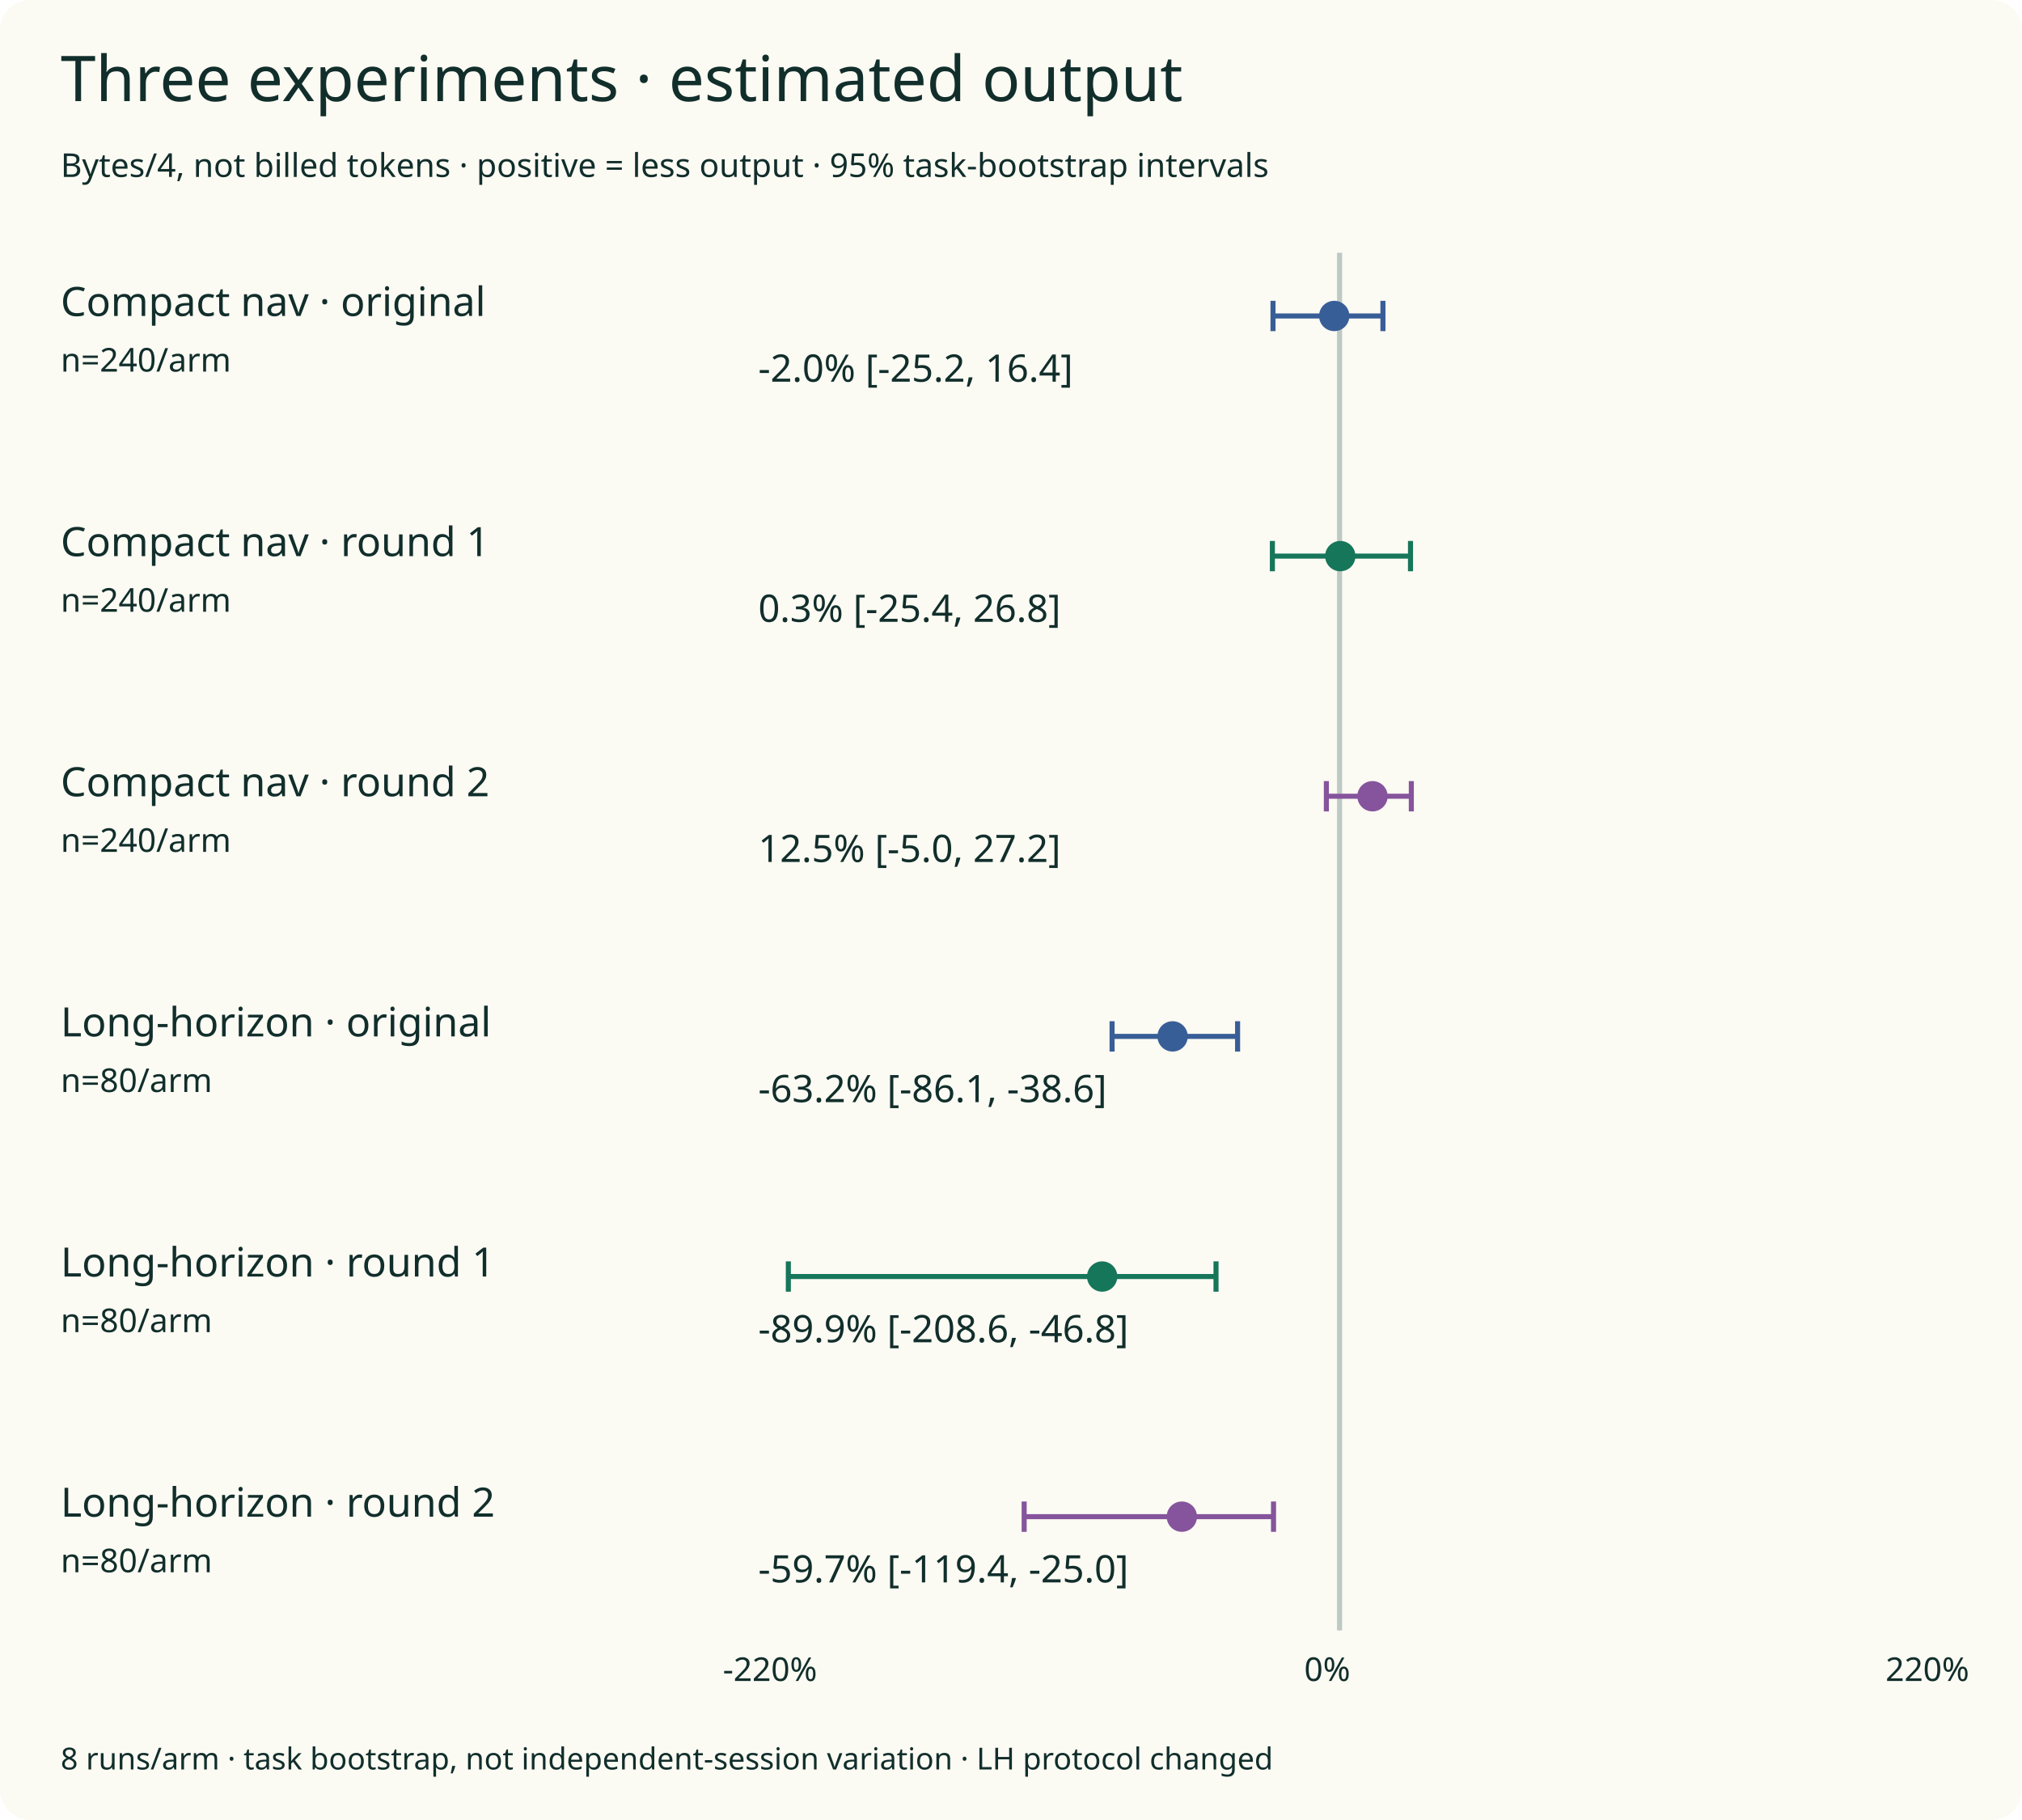
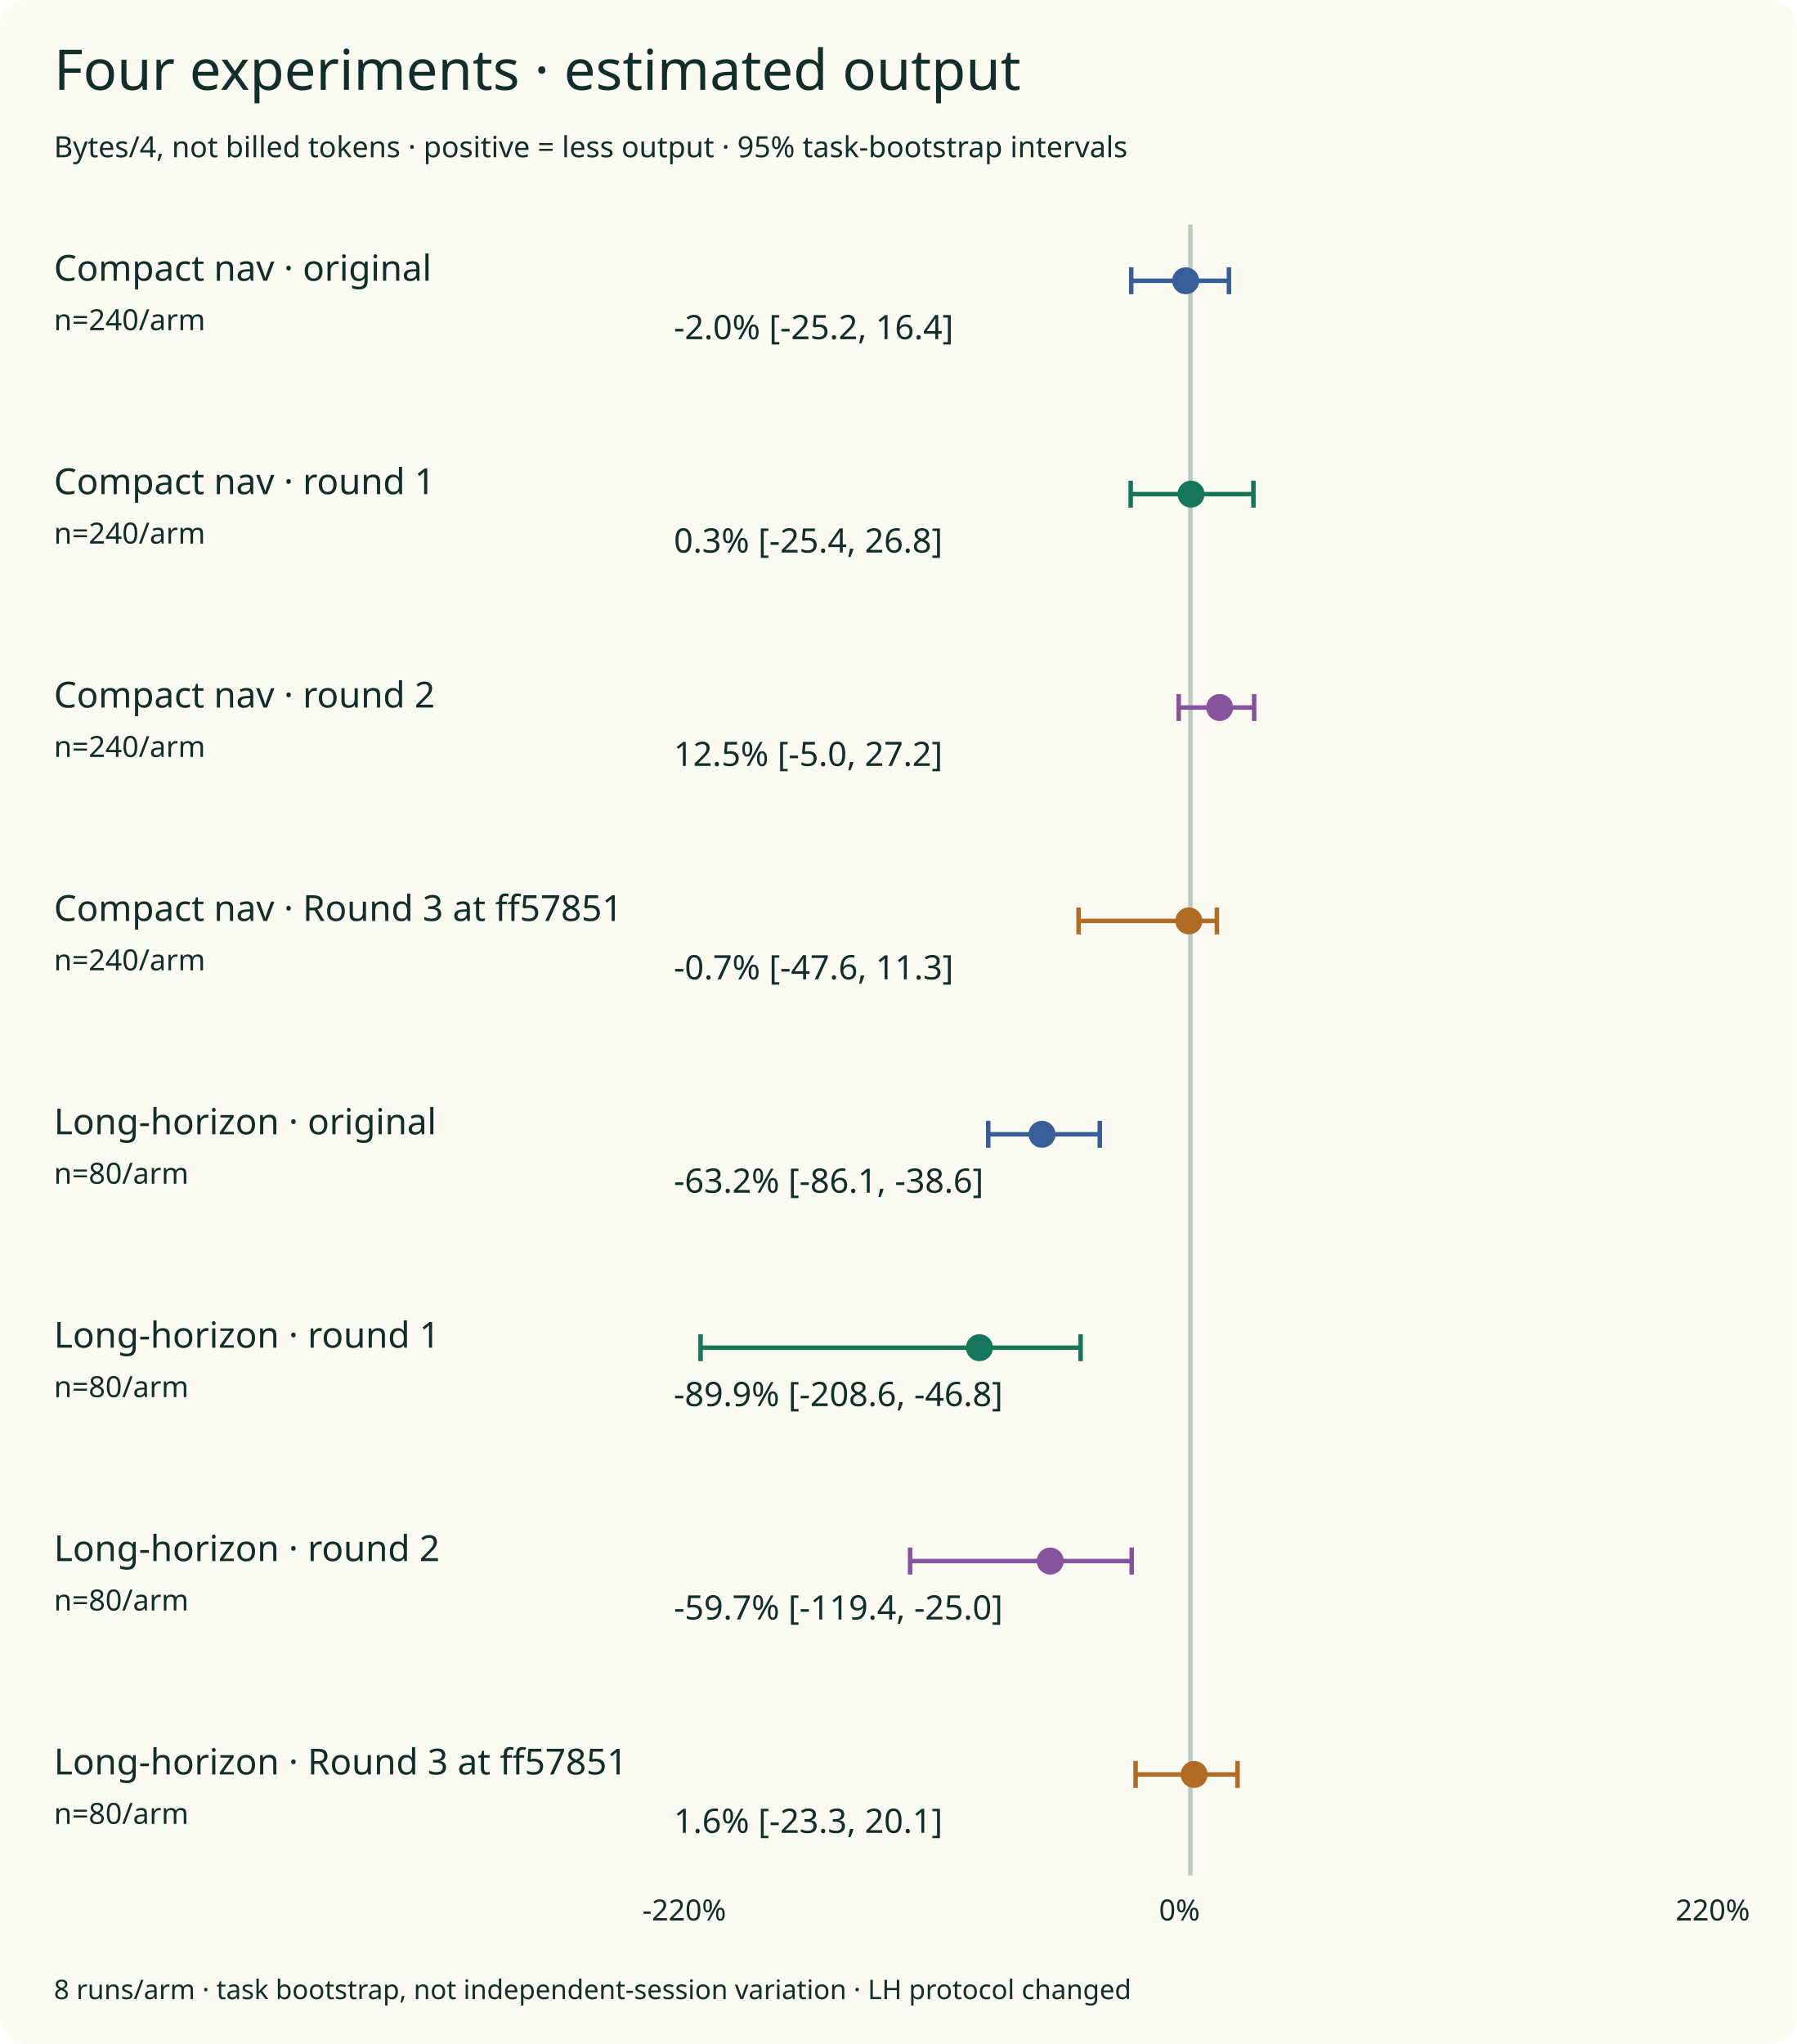
- <svg xmlns="http://www.w3.org/2000/svg" width="800" height="720" viewBox="0 0 800 720" role="img" aria-labelledby="title desc">
-   <rect width="800" height="720" rx="12" fill="#fbfaf3" />
+ <svg xmlns="http://www.w3.org/2000/svg" width="800" height="910" viewBox="0 0 800 910" role="img" aria-labelledby="title desc">
+   <rect width="800" height="910" rx="12" fill="#fbfaf3" />
  <g font-family="system-ui,sans-serif" fill="#112e2b">
-     <text x="24" y="40" font-size="25">Three experiments · estimated output</text>
+     <text x="24" y="40" font-size="25">Four experiments · estimated output</text>
    <text x="24" y="70" font-size="13">Bytes/4, not billed tokens · positive = less output · 95% task-bootstrap intervals</text>
-     <path d="M530 100L530 645" stroke="#bdc9c4" stroke-width="2" />
+     <path d="M530 100L530 835" stroke="#bdc9c4" stroke-width="2" />
    <text x="24" y="125" font-size="16">Compact nav · original</text>
    <text x="24" y="147" font-size="13">n=240/arm</text>
    <path d="M503.66 125L547.158 125" stroke="#385e97" stroke-width="2" />
    <path d="M503.66 119L503.66 131" stroke="#385e97" stroke-width="2" />
    <path d="M547.158 119L547.158 131" stroke="#385e97" stroke-width="2" />
    <circle cx="527.888" cy="125" r="6" fill="#385e97" />
    <text x="300" y="151" font-size="15">-2.0% [-25.2, 16.4]</text>
    <text x="24" y="220" font-size="16">Compact nav · round 1</text>
    <text x="24" y="242" font-size="13">n=240/arm</text>
    <path d="M503.416 220L558.062 220" stroke="#16765a" stroke-width="2" />
    <path d="M503.416 214L503.416 226" stroke="#16765a" stroke-width="2" />
    <path d="M558.062 214L558.062 226" stroke="#16765a" stroke-width="2" />
    <circle cx="530.282" cy="220" r="6" fill="#16765a" />
    <text x="300" y="246" font-size="15">0.3% [-25.4, 26.8]</text>
    <text x="24" y="315" font-size="16">Compact nav · round 2</text>
    <text x="24" y="337" font-size="13">n=240/arm</text>
    <path d="M524.775 315L558.385 315" stroke="#85549c" stroke-width="2" />
    <path d="M524.775 309L524.775 321" stroke="#85549c" stroke-width="2" />
    <path d="M558.385 309L558.385 321" stroke="#85549c" stroke-width="2" />
    <circle cx="543.023" cy="315" r="6" fill="#85549c" />
    <text x="300" y="341" font-size="15">12.5% [-5.0, 27.2]</text>
-     <text x="24" y="410" font-size="16">Long-horizon · original</text>
-     <text x="24" y="432" font-size="13">n=80/arm</text>
-     <path d="M439.993 410L489.65 410" stroke="#385e97" stroke-width="2" />
-     <path d="M439.993 404L439.993 416" stroke="#385e97" stroke-width="2" />
-     <path d="M489.65 404L489.65 416" stroke="#385e97" stroke-width="2" />
-     <circle cx="463.935" cy="410" r="6" fill="#385e97" />
-     <text x="300" y="436" font-size="15">-63.2% [-86.1, -38.6]</text>
-     <text x="24" y="505" font-size="16">Long-horizon · round 1</text>
+     <text x="24" y="410" font-size="16">Compact nav · Round 3 at ff57851</text>
+     <text x="24" y="432" font-size="13">n=240/arm</text>
+     <path d="M480.23 410L541.801 410" stroke="#b06b24" stroke-width="2" />
+     <path d="M480.23 404L480.23 416" stroke="#b06b24" stroke-width="2" />
+     <path d="M541.801 404L541.801 416" stroke="#b06b24" stroke-width="2" />
+     <circle cx="529.296" cy="410" r="6" fill="#b06b24" />
+     <text x="300" y="436" font-size="15">-0.7% [-47.6, 11.3]</text>
+     <text x="24" y="505" font-size="16">Long-horizon · original</text>
    <text x="24" y="527" font-size="13">n=80/arm</text>
-     <path d="M311.907 505L481.114 505" stroke="#16765a" stroke-width="2" />
-     <path d="M311.907 499L311.907 511" stroke="#16765a" stroke-width="2" />
-     <path d="M481.114 499L481.114 511" stroke="#16765a" stroke-width="2" />
-     <circle cx="436.065" cy="505" r="6" fill="#16765a" />
-     <text x="300" y="531" font-size="15">-89.9% [-208.6, -46.8]</text>
-     <text x="24" y="600" font-size="16">Long-horizon · round 2</text>
+     <path d="M439.993 505L489.65 505" stroke="#385e97" stroke-width="2" />
+     <path d="M439.993 499L439.993 511" stroke="#385e97" stroke-width="2" />
+     <path d="M489.65 499L489.65 511" stroke="#385e97" stroke-width="2" />
+     <circle cx="463.935" cy="505" r="6" fill="#385e97" />
+     <text x="300" y="531" font-size="15">-63.2% [-86.1, -38.6]</text>
+     <text x="24" y="600" font-size="16">Long-horizon · round 1</text>
    <text x="24" y="622" font-size="13">n=80/arm</text>
-     <path d="M405.207 600L503.864 600" stroke="#85549c" stroke-width="2" />
-     <path d="M405.207 594L405.207 606" stroke="#85549c" stroke-width="2" />
-     <path d="M503.864 594L503.864 606" stroke="#85549c" stroke-width="2" />
-     <circle cx="467.595" cy="600" r="6" fill="#85549c" />
-     <text x="300" y="626" font-size="15">-59.7% [-119.4, -25.0]</text>
-     <text x="286" y="665" font-size="13">-220%</text>
-     <text x="516" y="665" font-size="13">0%</text>
-     <text x="746" y="665" font-size="13">220%</text>
-     <text x="24" y="700" font-size="12">8 runs/arm · task bootstrap, not independent-session variation · LH protocol changed</text>
+     <path d="M311.907 600L481.114 600" stroke="#16765a" stroke-width="2" />
+     <path d="M311.907 594L311.907 606" stroke="#16765a" stroke-width="2" />
+     <path d="M481.114 594L481.114 606" stroke="#16765a" stroke-width="2" />
+     <circle cx="436.065" cy="600" r="6" fill="#16765a" />
+     <text x="300" y="626" font-size="15">-89.9% [-208.6, -46.8]</text>
+     <text x="24" y="695" font-size="16">Long-horizon · round 2</text>
+     <text x="24" y="717" font-size="13">n=80/arm</text>
+     <path d="M405.207 695L503.864 695" stroke="#85549c" stroke-width="2" />
+     <path d="M405.207 689L405.207 701" stroke="#85549c" stroke-width="2" />
+     <path d="M503.864 689L503.864 701" stroke="#85549c" stroke-width="2" />
+     <circle cx="467.595" cy="695" r="6" fill="#85549c" />
+     <text x="300" y="721" font-size="15">-59.7% [-119.4, -25.0]</text>
+     <text x="24" y="790" font-size="16">Long-horizon · Round 3 at ff57851</text>
+     <text x="24" y="812" font-size="13">n=80/arm</text>
+     <path d="M505.601 790L550.984 790" stroke="#b06b24" stroke-width="2" />
+     <path d="M505.601 784L505.601 796" stroke="#b06b24" stroke-width="2" />
+     <path d="M550.984 784L550.984 796" stroke="#b06b24" stroke-width="2" />
+     <circle cx="531.66" cy="790" r="6" fill="#b06b24" />
+     <text x="300" y="816" font-size="15">1.6% [-23.3, 20.1]</text>
+     <text x="286" y="855" font-size="13">-220%</text>
+     <text x="516" y="855" font-size="13">0%</text>
+     <text x="746" y="855" font-size="13">220%</text>
+     <text x="24" y="890" font-size="12">8 runs/arm · task bootstrap, not independent-session variation · LH protocol changed</text>
  </g>
</svg>
